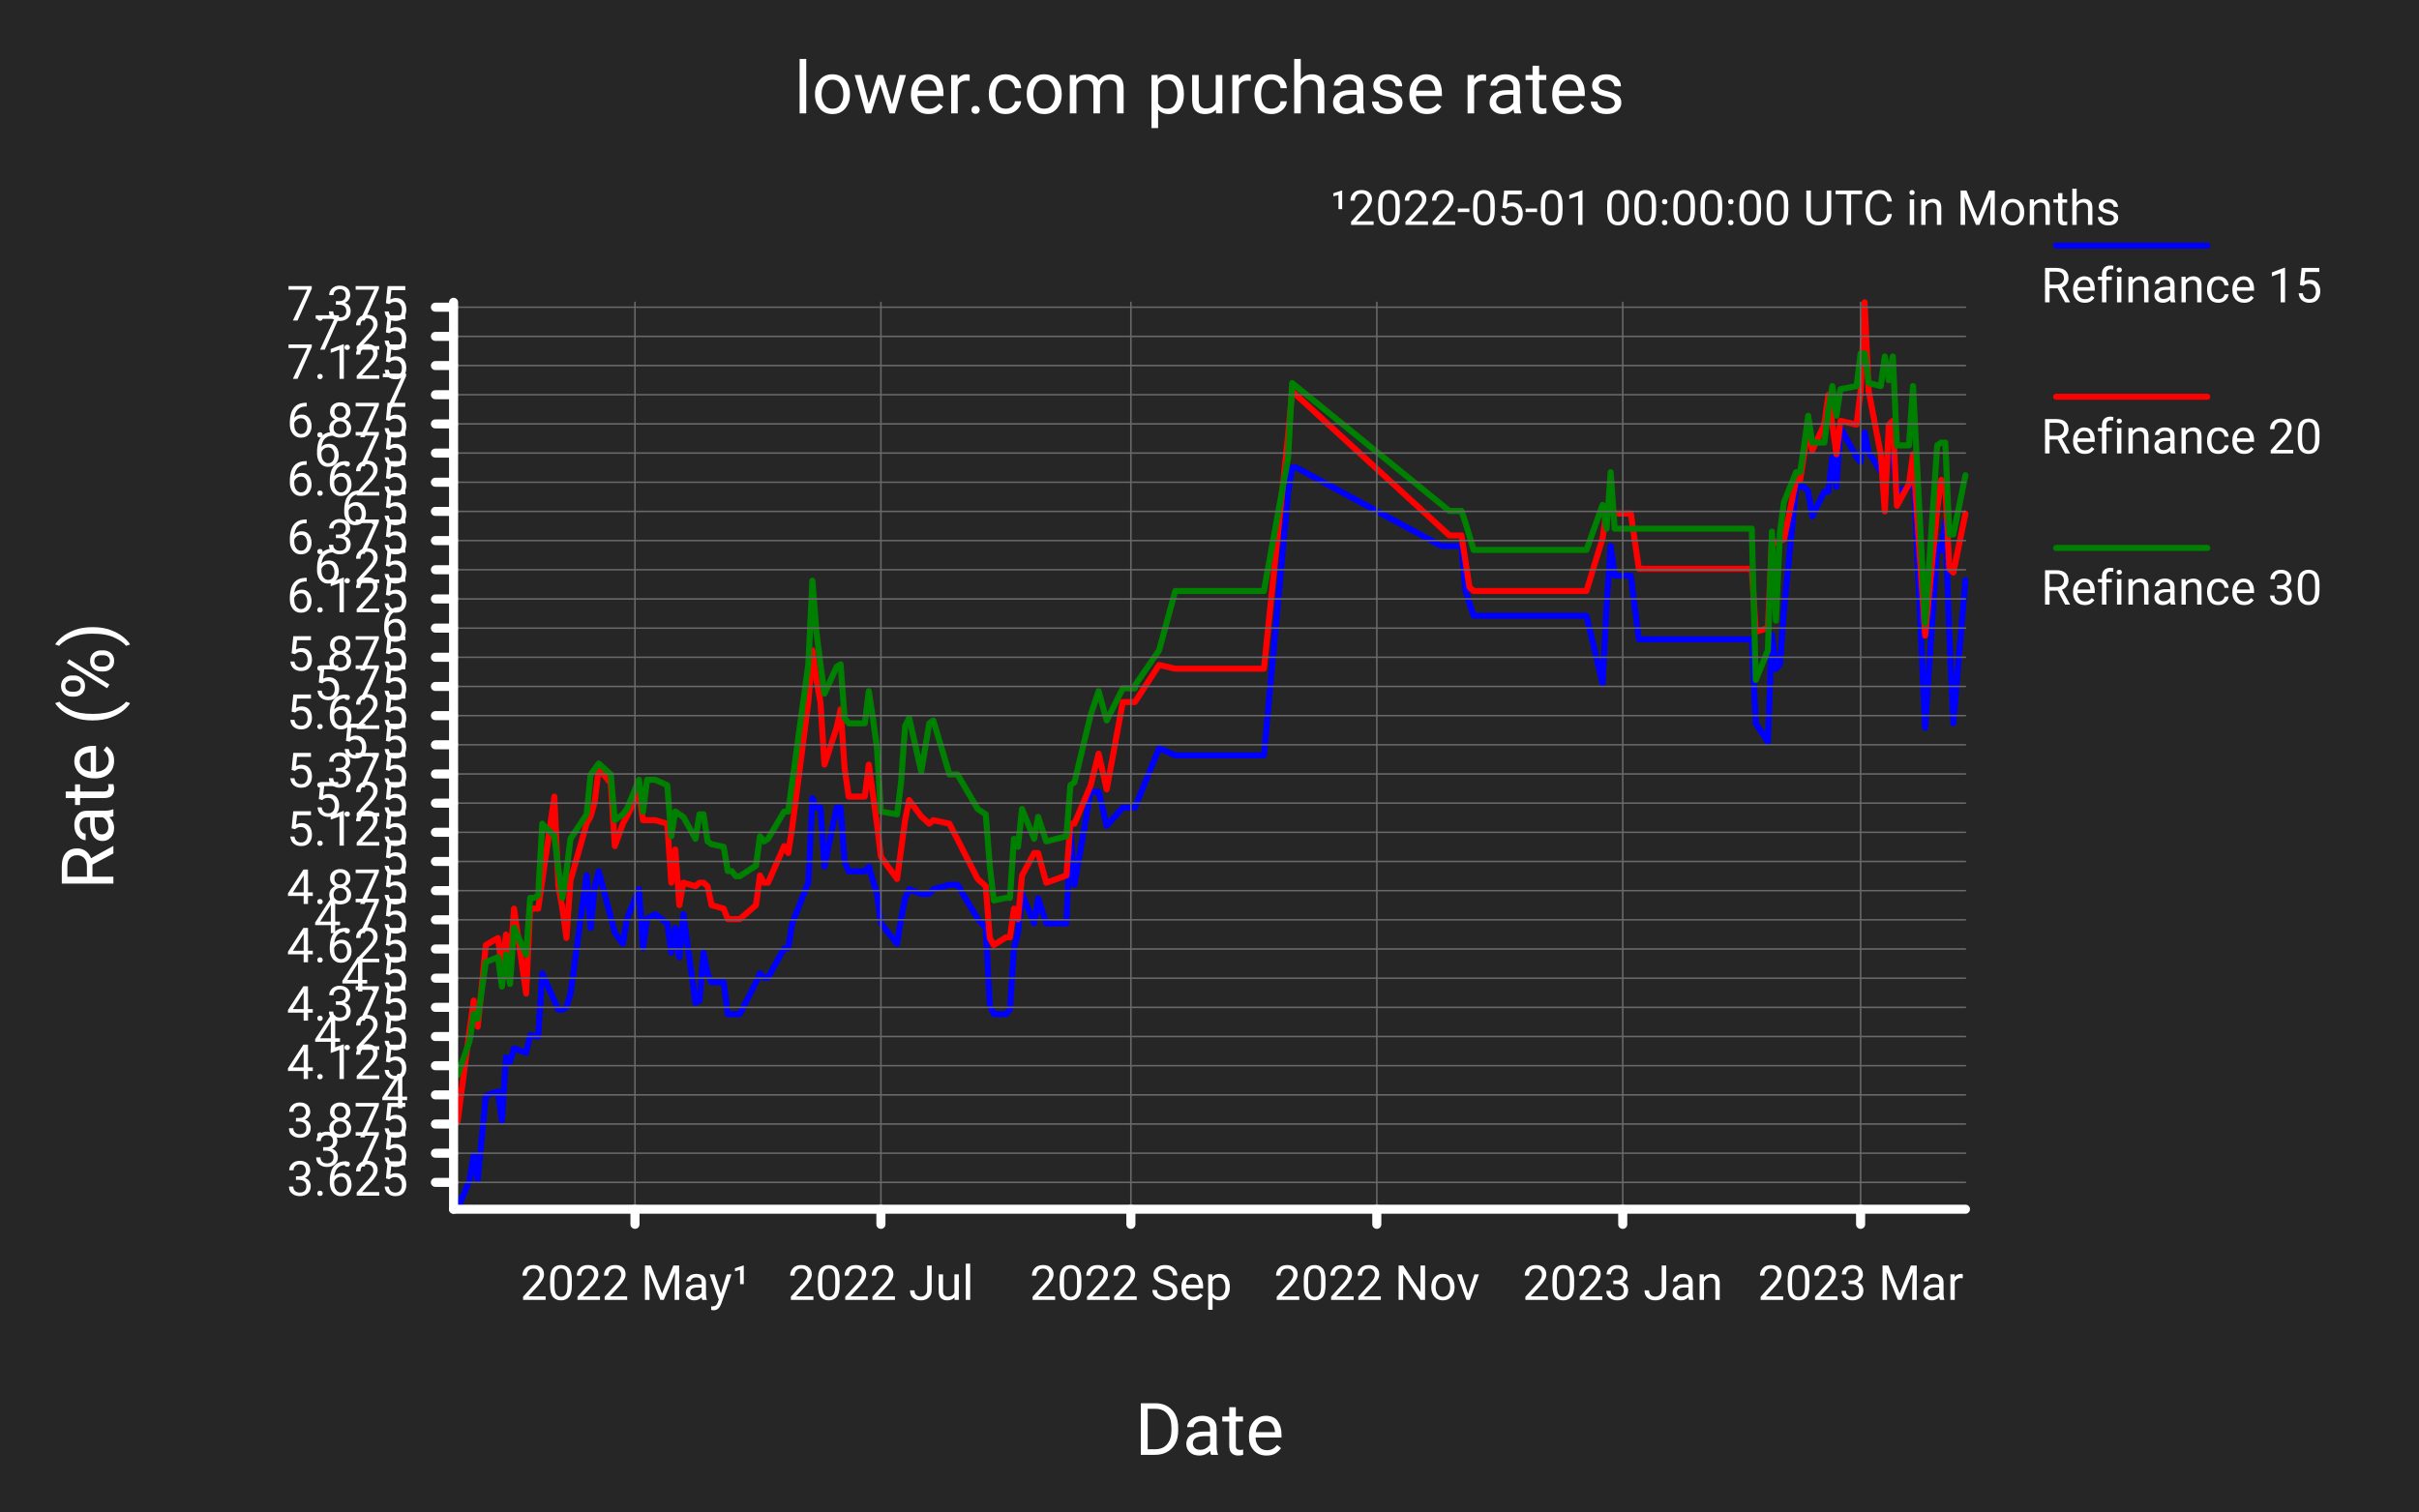
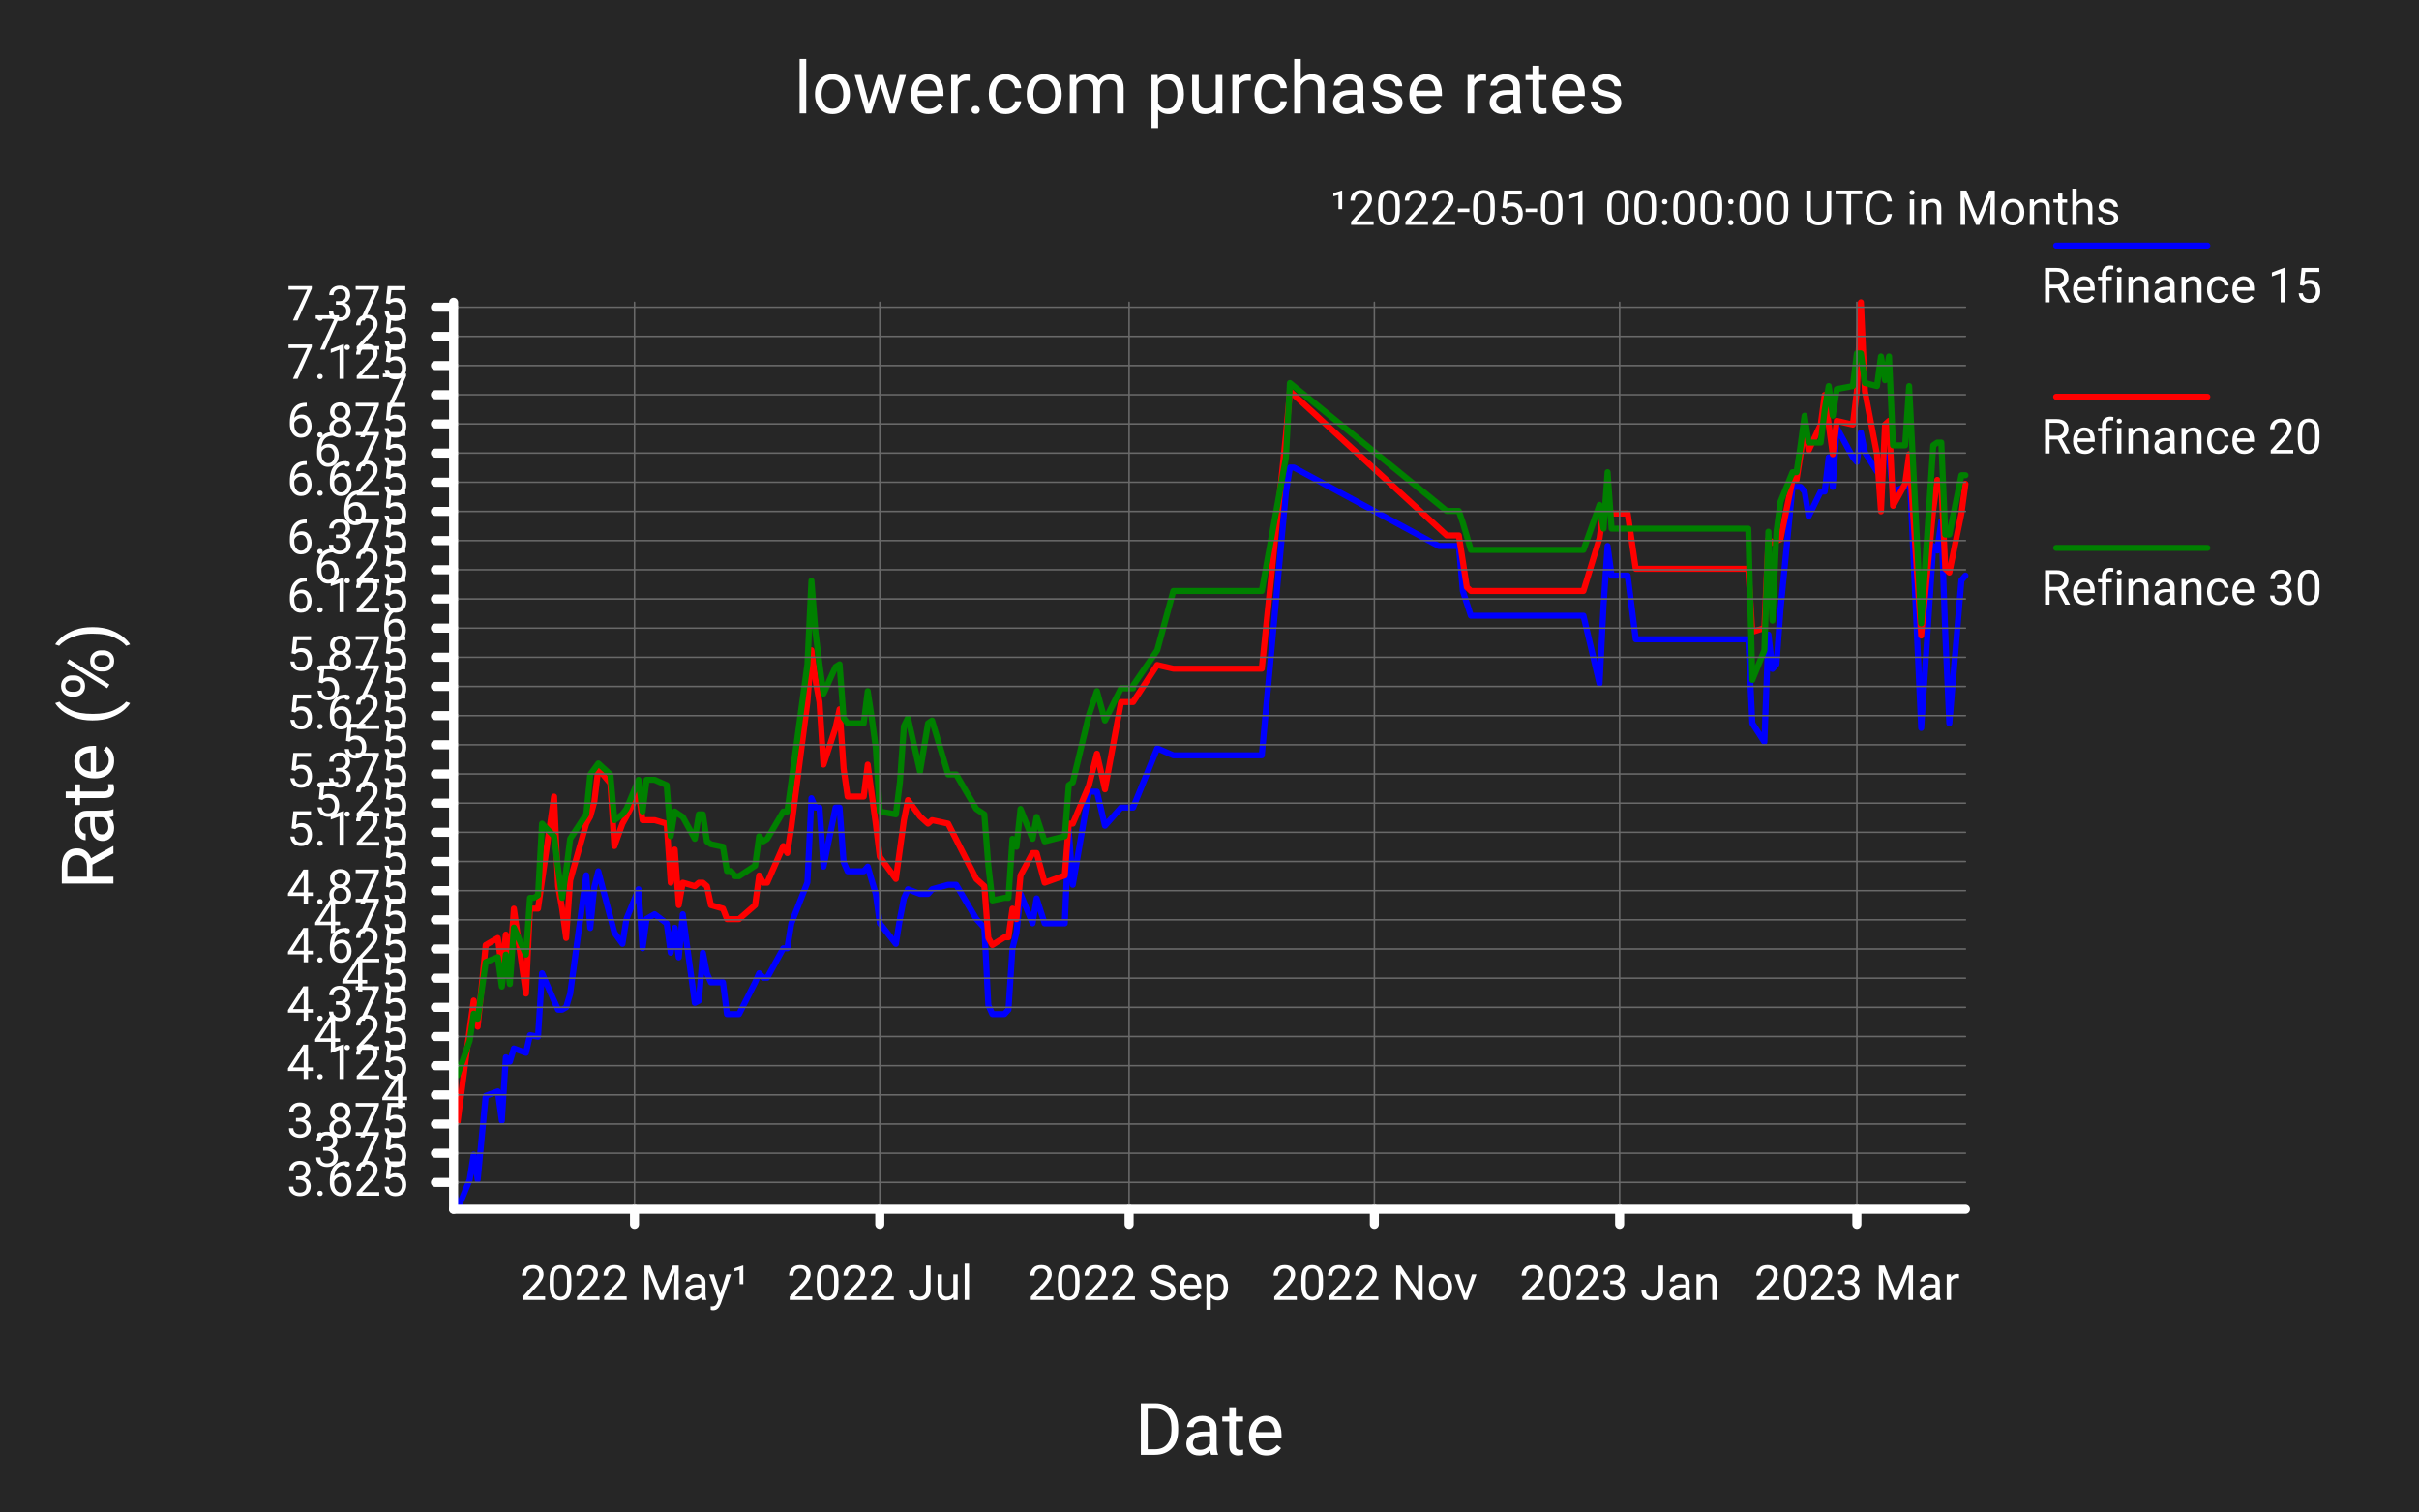
<svg xmlns="http://www.w3.org/2000/svg" class="poloto" width="800" height="500" viewBox="0 0 800 500">
  <style>.poloto{stroke-linecap:round;stroke-linejoin:round;font-family:Roboto,sans-serif;font-size:16px;}.poloto_background{fill:#262626;}.poloto_scatter{stroke-width:7}.poloto_tick_line{stroke:dimgray;stroke-width:0.5}.poloto_line{stroke-width:2}.poloto_text{fill: white;}.poloto_axis_lines{stroke: white;stroke-width:3;fill:none;stroke-dasharray:none}.poloto_title{font-size:24px;dominant-baseline:start;text-anchor:middle;}.poloto_xname{font-size:24px;dominant-baseline:start;text-anchor:middle;}.poloto_yname{font-size:24px;dominant-baseline:start;text-anchor:middle;}.poloto0stroke{stroke:blue;}.poloto1stroke{stroke:red;}.poloto2stroke{stroke:green;}.poloto3stroke{stroke:gold;}.poloto4stroke{stroke:aqua;}.poloto5stroke{stroke:lime;}.poloto6stroke{stroke:orange;}.poloto7stroke{stroke:chocolate;}.poloto0fill{fill:blue;}.poloto1fill{fill:red;}.poloto2fill{fill:green;}.poloto3fill{fill:gold;}.poloto4fill{fill:aqua;}.poloto5fill{fill:lime;}.poloto6fill{fill:orange;}.poloto7fill{fill:chocolate;}</style>
  <circle r="1e5" class="poloto_background" />
  <text class="poloto_text poloto_legend_text" x="675" y="100">Refinance 15</text>
  <line class="poloto_line poloto_legend_icon poloto0stroke poloto0legend" stroke="black" x1="680" x2="730" y1="81.25" y2="81.25" />
-   <path class="poloto_line poloto0stroke" fill="none" stroke="black" d=" M 150.00 393.13 L 151.33 400.00 L 155.33 390.27 L 156.67 381.94 L 158.00 390.27 L 158.00 390.27 L 160.67 362.48 L 164.67 361.01 L 166.00 370.74 L 167.33 349.74 L 168.67 351.21 L 170.00 346.81 L 174.00 348.28 L 175.33 342.41 L 175.33 342.41 L 178.00 342.95 L 179.33 321.95 L 183.33 331.06 L 184.67 333.99 L 186.00 333.99 L 187.33 333.22 L 188.67 328.74 L 194.00 289.53 L 195.33 306.97 L 196.67 293.46 L 198.00 288.21 L 198.00 288.21 L 203.33 308.52 L 206.00 312.22 L 207.33 303.96 L 211.33 294.16 L 212.67 313.69 L 214.00 303.96 L 214.00 303.96 L 216.67 302.42 L 220.67 305.43 L 222.00 315.16 L 222.00 315.16 L 223.33 306.90 L 224.67 316.70 L 226.00 302.42 L 230.00 331.76 L 231.33 331.06 L 232.67 315.16 L 232.67 315.16 L 234.00 321.95 L 235.33 324.96 L 239.33 324.96 L 240.67 335.46 L 242.00 335.46 L 243.33 335.46 L 244.67 335.46 L 250.00 324.96 L 251.33 321.95 L 252.67 323.42 L 254.00 323.42 L 254.00 323.42 L 259.33 313.69 L 260.67 313.69 L 262.00 305.43 L 267.33 291.92 L 268.67 264.05 L 270.00 267.14 L 271.33 267.14 L 272.67 286.67 L 276.67 267.14 L 278.00 267.14 L 279.33 285.13 L 280.67 288.21 L 286.00 288.21 L 287.33 286.67 L 288.67 291.22 L 290.00 295.70 L 291.33 305.43 L 296.67 312.22 L 298.00 303.96 L 299.33 297.17 L 300.67 294.16 L 304.67 295.70 L 307.33 295.70 L 308.67 294.16 L 314.00 292.69 L 314.00 292.69 L 314.00 292.69 L 314.00 292.69 L 314.00 292.69 L 314.00 292.69 L 316.67 292.69 L 316.67 292.69 L 316.67 292.69 L 316.67 292.69 L 316.67 292.69 L 316.67 292.69 L 323.33 303.96 L 326.00 306.90 L 327.33 332.53 L 328.67 335.46 L 332.67 335.46 L 334.00 333.99 L 335.33 313.69 L 336.67 308.44 L 338.00 295.70 L 342.00 305.43 L 342.00 305.43 L 343.33 297.17 L 346.00 305.43 L 346.00 305.43 L 352.67 305.43 L 354.00 274.70 L 355.33 292.69 L 360.67 261.89 L 363.33 261.89 L 363.33 261.89 L 366.00 273.16 L 371.33 267.14 L 371.33 267.14 L 371.33 267.14 L 371.33 267.14 L 371.33 267.14 L 371.33 267.14 L 371.33 267.14 L 371.33 267.14 L 371.33 267.14 L 375.33 267.14 L 383.33 247.53 L 388.67 249.85 L 388.67 249.85 L 392.67 249.85 L 398.00 249.85 L 399.33 249.85 L 399.33 249.85 L 399.33 249.85 L 399.33 249.85 L 399.33 249.85 L 416.67 249.85 L 418.00 249.85 L 426.00 162.92 L 427.33 154.66 L 428.67 154.66 L 476.67 180.60 L 482.00 180.60 L 483.33 180.60 L 484.67 195.50 L 487.33 203.68 L 487.33 203.68 L 492.67 203.68 L 494.00 203.68 L 495.33 203.68 L 496.67 203.68 L 500.67 203.68 L 502.00 203.68 L 504.67 203.68 L 506.00 203.68 L 510.00 203.68 L 511.33 203.68 L 511.33 203.68 L 515.33 203.68 L 519.33 203.68 L 520.67 203.68 L 522.00 203.68 L 523.33 203.68 L 524.67 203.68 L 530.00 226.15 L 531.33 200.21 L 532.67 180.60 L 534.00 190.40 L 538.00 190.40 L 539.33 190.40 L 539.33 190.40 L 542.00 211.48 L 543.33 211.48 L 547.33 211.48 L 548.67 211.48 L 550.00 211.48 L 551.33 211.48 L 552.67 211.48 L 552.67 211.48 L 552.67 211.48 L 552.67 211.48 L 559.33 211.48 L 562.00 211.48 L 566.00 211.48 L 567.33 211.48 L 570.00 211.48 L 571.33 211.48 L 576.67 211.48 L 578.00 211.48 L 579.33 211.48 L 580.67 239.27 L 584.67 245.45 L 586.00 209.93 L 587.33 221.28 L 588.67 219.74 L 590.00 201.75 L 594.00 161.07 L 595.33 161.07 L 596.67 161.07 L 598.00 162.61 L 599.33 170.79 L 603.33 162.61 L 604.67 162.61 L 606.00 151.26 L 607.33 161.07 L 608.67 141.46 L 614.00 151.26 L 615.33 152.80 L 616.67 143.08 L 618.00 149.64 L 622.00 155.97 L 623.33 152.80 L 624.67 151.26 L 626.00 151.26 L 627.33 162.61 L 631.33 161.07 L 632.67 152.80 L 636.67 240.81 L 640.67 180.60 L 642.00 182.14 L 643.33 172.41 L 644.67 209.93 L 646.00 239.27 L 650.00 191.95" />
+   <path class="poloto_line poloto0stroke" fill="none" stroke="black" d=" M 150.00 393.13 L 151.33 400.00 L 155.32 390.27 L 156.65 381.94 L 157.98 390.27 L 157.98 390.27 L 160.64 362.48 L 164.63 361.01 L 165.96 370.74 L 167.29 349.74 L 168.62 351.21 L 169.95 346.81 L 173.94 348.28 L 175.27 342.41 L 175.27 342.41 L 177.93 342.95 L 179.26 321.95 L 183.24 331.06 L 184.57 333.99 L 185.90 333.99 L 187.23 333.22 L 188.56 328.74 L 193.88 289.53 L 195.21 306.97 L 196.54 293.46 L 197.87 288.21 L 197.87 288.21 L 203.19 308.52 L 205.85 312.22 L 207.18 303.96 L 211.17 294.16 L 212.50 313.69 L 213.83 303.96 L 213.83 303.96 L 216.49 302.42 L 220.48 305.43 L 221.81 315.16 L 221.81 315.16 L 223.14 306.90 L 224.47 316.70 L 225.80 302.42 L 229.79 331.76 L 231.12 331.06 L 232.45 315.16 L 232.45 315.16 L 233.78 321.95 L 235.11 324.96 L 239.10 324.96 L 240.43 335.46 L 241.76 335.46 L 243.09 335.46 L 244.41 335.46 L 249.73 324.96 L 251.06 321.95 L 252.39 323.42 L 253.72 323.42 L 253.72 323.42 L 259.04 313.69 L 260.37 313.69 L 261.70 305.43 L 267.02 291.92 L 268.35 264.05 L 269.68 267.14 L 271.01 267.14 L 272.34 286.67 L 276.33 267.14 L 277.66 267.14 L 278.99 285.13 L 280.32 288.21 L 285.64 288.21 L 286.97 286.67 L 288.30 291.22 L 289.63 295.70 L 290.96 305.43 L 296.28 312.22 L 297.61 303.96 L 298.94 297.17 L 300.27 294.16 L 304.26 295.70 L 306.91 295.70 L 308.24 294.16 L 313.56 292.69 L 313.56 292.69 L 313.56 292.69 L 313.56 292.69 L 313.56 292.69 L 313.56 292.69 L 316.22 292.69 L 316.22 292.69 L 316.22 292.69 L 316.22 292.69 L 316.22 292.69 L 316.22 292.69 L 322.87 303.96 L 325.53 306.90 L 326.86 332.53 L 328.19 335.46 L 332.18 335.46 L 333.51 333.99 L 334.84 313.69 L 336.17 308.44 L 337.50 295.70 L 341.49 305.43 L 341.49 305.43 L 342.82 297.17 L 345.48 305.43 L 345.48 305.43 L 352.13 305.43 L 353.46 274.70 L 354.79 292.69 L 360.11 261.89 L 362.77 261.89 L 362.77 261.89 L 365.43 273.16 L 370.74 267.14 L 370.74 267.14 L 370.74 267.14 L 370.74 267.14 L 370.74 267.14 L 370.74 267.14 L 370.74 267.14 L 370.74 267.14 L 370.74 267.14 L 374.73 267.14 L 382.71 247.53 L 388.03 249.85 L 388.03 249.85 L 392.02 249.85 L 397.34 249.85 L 398.67 249.85 L 398.67 249.85 L 398.67 249.85 L 398.67 249.85 L 398.67 249.85 L 415.96 249.85 L 417.29 249.85 L 425.27 162.92 L 426.60 154.66 L 427.93 154.66 L 475.80 180.60 L 481.12 180.60 L 482.45 180.60 L 483.78 195.50 L 486.44 203.68 L 486.44 203.68 L 491.76 203.68 L 493.09 203.68 L 494.41 203.68 L 495.74 203.68 L 499.73 203.68 L 501.06 203.68 L 503.72 203.68 L 505.05 203.68 L 509.04 203.68 L 510.37 203.68 L 510.37 203.68 L 514.36 203.68 L 518.35 203.68 L 519.68 203.68 L 521.01 203.68 L 522.34 203.68 L 523.67 203.68 L 528.99 226.15 L 530.32 200.21 L 531.65 180.60 L 532.98 190.40 L 536.97 190.40 L 538.30 190.40 L 538.30 190.40 L 540.96 211.48 L 542.29 211.48 L 546.28 211.48 L 547.61 211.48 L 548.94 211.48 L 550.27 211.48 L 551.60 211.48 L 551.60 211.48 L 551.60 211.48 L 551.60 211.48 L 558.24 211.48 L 560.90 211.48 L 564.89 211.48 L 566.22 211.48 L 568.88 211.48 L 570.21 211.48 L 575.53 211.48 L 576.86 211.48 L 578.19 211.48 L 579.52 239.27 L 583.51 245.45 L 584.84 209.93 L 586.17 221.28 L 587.50 219.74 L 588.83 201.75 L 592.82 161.07 L 594.15 161.07 L 595.48 161.07 L 596.81 162.61 L 598.14 170.79 L 602.13 162.61 L 603.46 162.61 L 604.79 151.26 L 606.12 161.07 L 607.45 141.46 L 612.77 151.26 L 614.10 152.80 L 615.43 143.08 L 616.76 149.64 L 620.74 155.97 L 622.07 152.80 L 623.40 151.26 L 624.73 151.26 L 626.06 162.61 L 630.05 161.07 L 631.38 152.80 L 635.37 240.81 L 639.36 180.60 L 640.69 182.14 L 642.02 172.41 L 643.35 209.93 L 644.68 239.27 L 648.67 191.95 L 650.00 190.40" />
  <text class="poloto_text poloto_legend_text" x="675" y="150">Refinance 20</text>
  <line class="poloto_line poloto_legend_icon poloto1stroke poloto1legend" stroke="black" x1="680" x2="730" y1="131.25" y2="131.25" />
-   <path class="poloto_line poloto1stroke" fill="none" stroke="black" d=" M 150.00 350.51 L 151.33 371.13 L 155.33 340.40 L 156.67 330.98 L 158.00 339.63 L 158.00 339.63 L 160.67 312.61 L 164.67 310.29 L 166.00 320.10 L 167.33 309.14 L 168.67 318.94 L 170.00 300.57 L 174.00 328.67 L 175.33 300.57 L 175.33 300.57 L 178.00 300.57 L 178.00 300.57 L 183.33 263.51 L 184.67 293.15 L 186.00 300.57 L 187.33 310.29 L 188.67 291.22 L 194.00 272.47 L 195.33 270.07 L 196.67 265.29 L 198.00 254.32 L 202.00 259.11 L 203.33 279.88 L 206.00 272.47 L 207.33 270.07 L 211.33 262.27 L 212.67 271.31 L 214.00 271.31 L 214.00 271.31 L 216.67 271.31 L 220.67 272.47 L 222.00 292.00 L 222.00 292.00 L 223.33 281.03 L 224.67 299.41 L 226.00 292.00 L 230.00 293.15 L 231.33 292.00 L 232.67 292.00 L 232.67 292.00 L 234.00 293.15 L 235.33 299.41 L 239.33 300.57 L 240.67 304.04 L 242.00 304.04 L 243.33 304.04 L 244.67 304.04 L 250.00 299.41 L 251.33 289.60 L 252.67 292.00 L 254.00 292.00 L 254.00 292.00 L 259.33 279.88 L 260.67 282.19 L 262.00 273.62 L 267.33 232.24 L 268.67 215.11 L 270.00 224.91 L 271.33 232.24 L 272.67 252.93 L 276.67 240.74 L 278.00 234.64 L 279.33 254.17 L 280.67 263.51 L 286.00 263.51 L 287.33 252.93 L 288.67 262.74 L 290.00 272.47 L 291.33 283.43 L 296.67 290.76 L 298.00 281.03 L 299.33 271.31 L 300.67 264.67 L 304.67 270.07 L 307.33 272.47 L 308.67 271.31 L 314.00 272.47 L 314.00 272.47 L 314.00 272.47 L 314.00 272.47 L 314.00 272.47 L 314.00 272.47 L 314.00 272.47 L 314.00 272.47 L 314.00 272.47 L 314.00 272.47 L 314.00 272.47 L 314.00 272.47 L 323.33 290.76 L 326.00 293.15 L 327.33 310.29 L 328.67 312.61 L 332.67 310.06 L 334.00 310.06 L 335.33 300.57 L 336.67 304.04 L 338.00 289.60 L 342.00 282.19 L 342.00 282.19 L 343.33 282.19 L 346.00 292.00 L 346.00 292.00 L 352.67 289.60 L 354.00 272.47 L 355.33 272.47 L 360.67 259.88 L 363.33 249.31 L 363.33 249.31 L 366.00 261.12 L 371.33 232.24 L 371.33 232.24 L 371.33 232.24 L 371.33 232.24 L 371.33 232.24 L 371.33 232.24 L 371.33 232.24 L 371.33 232.24 L 371.33 232.24 L 375.33 232.24 L 383.33 219.97 L 388.67 221.20 L 391.33 221.20 L 392.67 221.20 L 392.67 221.20 L 399.33 221.20 L 400.67 221.20 L 400.67 221.20 L 400.67 221.20 L 400.67 221.20 L 416.67 221.20 L 418.00 221.20 L 426.00 143.85 L 427.33 129.41 L 427.33 129.41 L 479.33 177.12 L 482.00 177.12 L 483.33 177.12 L 486.00 194.26 L 487.33 195.50 L 487.33 195.50 L 492.67 195.50 L 494.00 195.50 L 495.33 195.50 L 496.67 195.50 L 500.67 195.50 L 502.00 195.50 L 504.67 195.50 L 506.00 195.50 L 510.00 195.50 L 511.33 195.50 L 511.33 195.50 L 515.33 195.50 L 519.33 195.50 L 520.67 195.50 L 522.00 195.50 L 523.33 195.50 L 524.67 195.50 L 530.00 178.05 L 531.33 168.55 L 532.67 167.32 L 534.00 169.87 L 538.00 169.87 L 539.33 169.87 L 539.33 169.87 L 542.00 188.16 L 543.33 188.16 L 547.33 188.16 L 548.67 188.16 L 550.00 188.16 L 551.33 188.16 L 552.67 188.16 L 552.67 188.16 L 558.00 188.16 L 558.00 188.16 L 559.33 188.16 L 562.00 188.16 L 566.00 188.16 L 567.33 188.16 L 570.00 188.16 L 571.33 188.16 L 576.67 188.16 L 578.00 188.16 L 579.33 188.16 L 580.67 209.01 L 584.67 207.77 L 586.00 178.36 L 587.33 179.59 L 587.33 179.59 L 590.00 178.36 L 594.00 158.75 L 595.33 158.75 L 596.67 150.26 L 598.00 140.45 L 599.33 149.02 L 603.33 140.45 L 604.67 130.65 L 606.00 140.45 L 607.33 150.26 L 608.67 139.22 L 614.00 140.45 L 615.33 129.41 L 616.67 100.00 L 618.00 129.41 L 622.00 150.26 L 623.33 169.17 L 624.67 140.45 L 626.00 139.22 L 627.33 167.32 L 631.33 160.06 L 632.67 150.26 L 636.67 210.24 L 640.67 168.55 L 642.00 158.75 L 643.33 160.06 L 644.67 188.16 L 646.00 189.40 L 650.00 169.87" />
+   <path class="poloto_line poloto1stroke" fill="none" stroke="black" d=" M 150.00 350.51 L 151.33 371.13 L 155.32 340.40 L 156.65 330.98 L 157.98 339.63 L 157.98 339.63 L 160.64 312.61 L 164.63 310.29 L 165.96 320.10 L 167.29 309.14 L 168.62 318.94 L 169.95 300.57 L 173.94 328.67 L 175.27 300.57 L 175.27 300.57 L 177.93 300.57 L 177.93 300.57 L 183.24 263.51 L 184.57 293.15 L 185.90 300.57 L 187.23 310.29 L 188.56 291.22 L 193.88 272.47 L 195.21 270.07 L 196.54 265.29 L 197.87 254.32 L 201.86 259.11 L 203.19 279.88 L 205.85 272.47 L 207.18 270.07 L 211.17 262.27 L 212.50 271.31 L 213.83 271.31 L 213.83 271.31 L 216.49 271.31 L 220.48 272.47 L 221.81 292.00 L 221.81 292.00 L 223.14 281.03 L 224.47 299.41 L 225.80 292.00 L 229.79 293.15 L 231.12 292.00 L 232.45 292.00 L 232.45 292.00 L 233.78 293.15 L 235.11 299.41 L 239.10 300.57 L 240.43 304.04 L 241.76 304.04 L 243.09 304.04 L 244.41 304.04 L 249.73 299.41 L 251.06 289.60 L 252.39 292.00 L 253.72 292.00 L 253.72 292.00 L 259.04 279.88 L 260.37 282.19 L 261.70 273.62 L 267.02 232.24 L 268.35 215.11 L 269.68 224.91 L 271.01 232.24 L 272.34 252.93 L 276.33 240.74 L 277.66 234.64 L 278.99 254.17 L 280.32 263.51 L 285.64 263.51 L 286.97 252.93 L 288.30 262.74 L 289.63 272.47 L 290.96 283.43 L 296.28 290.76 L 297.61 281.03 L 298.94 271.31 L 300.27 264.67 L 304.26 270.07 L 306.91 272.47 L 308.24 271.31 L 313.56 272.47 L 313.56 272.47 L 313.56 272.47 L 313.56 272.47 L 313.56 272.47 L 313.56 272.47 L 313.56 272.47 L 313.56 272.47 L 313.56 272.47 L 313.56 272.47 L 313.56 272.47 L 313.56 272.47 L 322.87 290.76 L 325.53 293.15 L 326.86 310.29 L 328.19 312.61 L 332.18 310.06 L 333.51 310.06 L 334.84 300.57 L 336.17 304.04 L 337.50 289.60 L 341.49 282.19 L 341.49 282.19 L 342.82 282.19 L 345.48 292.00 L 345.48 292.00 L 352.13 289.60 L 353.46 272.47 L 354.79 272.47 L 360.11 259.88 L 362.77 249.31 L 362.77 249.31 L 365.43 261.12 L 370.74 232.24 L 370.74 232.24 L 370.74 232.24 L 370.74 232.24 L 370.74 232.24 L 370.74 232.24 L 370.74 232.24 L 370.74 232.24 L 370.74 232.24 L 374.73 232.24 L 382.71 219.97 L 388.03 221.20 L 390.69 221.20 L 392.02 221.20 L 392.02 221.20 L 398.67 221.20 L 400.00 221.20 L 400.00 221.20 L 400.00 221.20 L 400.00 221.20 L 415.96 221.20 L 417.29 221.20 L 425.27 143.85 L 426.60 129.41 L 426.60 129.41 L 478.46 177.12 L 481.12 177.12 L 482.45 177.12 L 485.11 194.26 L 486.44 195.50 L 486.44 195.50 L 491.76 195.50 L 493.09 195.50 L 494.41 195.50 L 495.74 195.50 L 499.73 195.50 L 501.06 195.50 L 503.72 195.50 L 505.05 195.50 L 509.04 195.50 L 510.37 195.50 L 510.37 195.50 L 514.36 195.50 L 518.35 195.50 L 519.68 195.50 L 521.01 195.50 L 522.34 195.50 L 523.67 195.50 L 528.99 178.05 L 530.32 168.55 L 531.65 167.32 L 532.98 169.87 L 536.97 169.87 L 538.30 169.87 L 538.30 169.87 L 540.96 188.16 L 542.29 188.16 L 546.28 188.16 L 547.61 188.16 L 548.94 188.16 L 550.27 188.16 L 551.60 188.16 L 551.60 188.16 L 556.91 188.16 L 556.91 188.16 L 558.24 188.16 L 560.90 188.16 L 564.89 188.16 L 566.22 188.16 L 568.88 188.16 L 570.21 188.16 L 575.53 188.16 L 576.86 188.16 L 578.19 188.16 L 579.52 209.01 L 583.51 207.77 L 584.84 178.36 L 586.17 179.59 L 586.17 179.59 L 588.83 178.36 L 592.82 158.75 L 594.15 158.75 L 595.48 150.26 L 596.81 140.45 L 598.14 149.02 L 602.13 140.45 L 603.46 130.65 L 604.79 140.45 L 606.12 150.26 L 607.45 139.22 L 612.77 140.45 L 614.10 129.41 L 615.43 100.00 L 616.76 129.41 L 620.74 150.26 L 622.07 169.17 L 623.40 140.45 L 624.73 139.22 L 626.06 167.32 L 630.05 160.06 L 631.38 150.26 L 635.37 210.24 L 639.36 168.55 L 640.69 158.75 L 642.02 160.06 L 643.35 188.16 L 644.68 189.40 L 648.67 169.87 L 650.00 160.06" />
  <text class="poloto_text poloto_legend_text" x="675" y="200">Refinance 30</text>
  <line class="poloto_line poloto_legend_icon poloto2stroke poloto2legend" stroke="black" x1="680" x2="730" y1="181.25" y2="181.25" />
-   <path class="poloto_line poloto2stroke" fill="none" stroke="black" d=" M 150.00 348.35 L 151.33 355.69 L 155.33 344.26 L 156.67 335.31 L 158.00 337.00 L 158.00 337.00 L 160.67 318.24 L 164.67 316.62 L 166.00 326.35 L 167.33 315.77 L 168.67 325.50 L 170.00 306.82 L 174.00 315.77 L 175.33 297.01 L 176.67 297.01 L 178.00 296.17 L 179.33 272.47 L 183.33 276.63 L 184.67 287.29 L 186.00 297.01 L 187.33 288.14 L 188.67 277.48 L 194.00 269.38 L 195.33 256.18 L 196.67 254.40 L 198.00 252.55 L 202.00 256.18 L 203.33 271.31 L 206.00 269.38 L 207.33 267.60 L 211.33 257.95 L 212.67 268.45 L 214.00 257.95 L 214.00 257.95 L 216.67 257.95 L 220.67 259.73 L 222.00 276.63 L 222.00 276.63 L 223.33 268.45 L 224.67 269.38 L 226.00 270.23 L 230.00 277.48 L 231.33 269.38 L 232.67 269.38 L 232.67 269.38 L 234.00 278.33 L 235.33 279.26 L 239.33 280.11 L 240.67 288.14 L 242.00 288.14 L 243.33 289.84 L 244.67 289.84 L 250.00 286.36 L 251.33 276.63 L 252.67 278.33 L 254.00 277.48 L 254.00 277.48 L 259.33 268.45 L 260.67 268.45 L 262.00 258.80 L 267.33 219.74 L 268.67 192.10 L 270.00 209.01 L 271.33 219.74 L 272.67 229.46 L 276.67 220.59 L 278.00 219.74 L 279.33 237.49 L 280.67 239.27 L 286.00 239.27 L 287.33 228.62 L 288.67 237.49 L 290.00 247.22 L 291.33 268.45 L 296.67 269.38 L 298.00 258.80 L 299.33 240.20 L 300.67 237.49 L 304.67 255.25 L 307.33 239.27 L 308.67 238.34 L 314.00 256.18 L 314.00 256.18 L 314.00 256.18 L 314.00 256.18 L 314.00 256.18 L 314.00 256.18 L 316.67 256.18 L 316.67 256.18 L 316.67 256.18 L 316.67 256.18 L 316.67 256.18 L 316.67 256.18 L 323.33 267.60 L 326.00 269.38 L 327.33 286.36 L 328.67 297.86 L 332.67 297.01 L 334.00 297.01 L 335.33 277.48 L 336.67 280.11 L 338.00 267.60 L 342.00 277.48 L 342.00 277.48 L 343.33 270.23 L 346.00 278.33 L 346.00 278.33 L 352.67 276.63 L 354.00 259.73 L 355.33 258.80 L 360.67 236.57 L 363.33 228.62 L 363.33 228.62 L 366.00 238.34 L 371.33 227.69 L 371.33 227.69 L 371.33 227.69 L 371.33 227.69 L 371.33 227.69 L 371.33 227.69 L 371.33 227.69 L 371.33 227.69 L 375.33 227.69 L 375.33 226.76 L 383.33 215.11 L 388.67 195.50 L 388.67 195.50 L 392.67 195.50 L 392.67 195.50 L 399.33 195.50 L 400.67 195.50 L 400.67 195.50 L 400.67 195.50 L 400.67 195.50 L 416.67 195.50 L 418.00 195.50 L 426.00 151.34 L 427.33 126.71 L 427.33 126.71 L 479.33 169.02 L 482.00 169.02 L 483.33 169.02 L 484.67 172.95 L 487.33 181.91 L 487.33 181.91 L 492.67 181.91 L 494.00 181.91 L 495.33 181.91 L 496.67 181.91 L 500.67 181.91 L 502.00 181.91 L 504.67 181.91 L 506.00 181.91 L 510.00 181.91 L 511.33 181.91 L 511.33 181.91 L 515.33 181.91 L 519.33 181.91 L 520.67 181.91 L 522.00 181.91 L 523.33 181.91 L 524.67 181.91 L 530.00 167.01 L 531.33 174.88 L 532.67 156.20 L 534.00 174.88 L 538.00 174.88 L 539.33 174.88 L 539.33 174.88 L 542.00 174.88 L 543.33 174.88 L 547.33 174.88 L 548.67 174.88 L 550.00 174.88 L 551.33 174.88 L 552.67 174.88 L 552.67 174.88 L 558.00 174.88 L 558.00 174.88 L 559.33 174.88 L 562.00 174.88 L 566.00 174.88 L 567.33 174.88 L 570.00 174.88 L 571.33 174.88 L 576.67 174.88 L 578.00 174.88 L 579.33 174.88 L 580.67 224.91 L 584.67 215.11 L 586.00 175.89 L 587.33 205.30 L 588.67 175.89 L 590.00 166.01 L 594.00 156.20 L 595.33 156.20 L 596.67 147.32 L 598.00 137.52 L 599.33 146.40 L 603.33 146.40 L 604.67 135.59 L 606.00 127.71 L 607.33 137.52 L 608.67 128.72 L 614.00 127.71 L 615.33 116.91 L 616.67 116.91 L 618.00 126.71 L 622.00 127.71 L 623.33 117.91 L 624.67 125.78 L 626.00 117.91 L 627.33 147.32 L 631.33 147.32 L 632.67 127.71 L 636.67 206.23 L 640.67 147.32 L 642.00 146.40 L 643.33 146.40 L 644.67 176.81 L 646.00 176.81 L 650.00 157.21" />
+   <path class="poloto_line poloto2stroke" fill="none" stroke="black" d=" M 150.00 348.35 L 151.33 355.69 L 155.32 344.26 L 156.65 335.31 L 157.98 337.00 L 157.98 337.00 L 160.64 318.24 L 164.63 316.62 L 165.96 326.35 L 167.29 315.77 L 168.62 325.50 L 169.95 306.82 L 173.94 315.77 L 175.27 297.01 L 176.60 297.01 L 177.93 296.17 L 179.26 272.47 L 183.24 276.63 L 184.57 287.29 L 185.90 297.01 L 187.23 288.14 L 188.56 277.48 L 193.88 269.38 L 195.21 256.18 L 196.54 254.40 L 197.87 252.55 L 201.86 256.18 L 203.19 271.31 L 205.85 269.38 L 207.18 267.60 L 211.17 257.95 L 212.50 268.45 L 213.83 257.95 L 213.83 257.95 L 216.49 257.95 L 220.48 259.73 L 221.81 276.63 L 221.81 276.63 L 223.14 268.45 L 224.47 269.38 L 225.80 270.23 L 229.79 277.48 L 231.12 269.38 L 232.45 269.38 L 232.45 269.38 L 233.78 278.33 L 235.11 279.26 L 239.10 280.11 L 240.43 288.14 L 241.76 288.14 L 243.09 289.84 L 244.41 289.84 L 249.73 286.36 L 251.06 276.63 L 252.39 278.33 L 253.72 277.48 L 253.72 277.48 L 259.04 268.45 L 260.37 268.45 L 261.70 258.80 L 267.02 219.74 L 268.35 192.10 L 269.68 209.01 L 271.01 219.74 L 272.34 229.46 L 276.33 220.59 L 277.66 219.74 L 278.99 237.49 L 280.32 239.27 L 285.64 239.27 L 286.97 228.62 L 288.30 237.49 L 289.63 247.22 L 290.96 268.45 L 296.28 269.38 L 297.61 258.80 L 298.94 240.20 L 300.27 237.49 L 304.26 255.25 L 306.91 239.27 L 308.24 238.34 L 313.56 256.18 L 313.56 256.18 L 313.56 256.18 L 313.56 256.18 L 313.56 256.18 L 313.56 256.18 L 316.22 256.18 L 316.22 256.18 L 316.22 256.18 L 316.22 256.18 L 316.22 256.18 L 316.22 256.18 L 322.87 267.60 L 325.53 269.38 L 326.86 286.36 L 328.19 297.86 L 332.18 297.01 L 333.51 297.01 L 334.84 277.48 L 336.17 280.11 L 337.50 267.60 L 341.49 277.48 L 341.49 277.48 L 342.82 270.23 L 345.48 278.33 L 345.48 278.33 L 352.13 276.63 L 353.46 259.73 L 354.79 258.80 L 360.11 236.57 L 362.77 228.62 L 362.77 228.62 L 365.43 238.34 L 370.74 227.69 L 370.74 227.69 L 370.74 227.69 L 370.74 227.69 L 370.74 227.69 L 370.74 227.69 L 370.74 227.69 L 370.74 227.69 L 374.73 227.69 L 374.73 226.76 L 382.71 215.11 L 388.03 195.50 L 388.03 195.50 L 392.02 195.50 L 392.02 195.50 L 398.67 195.50 L 400.00 195.50 L 400.00 195.50 L 400.00 195.50 L 400.00 195.50 L 415.96 195.50 L 417.29 195.50 L 425.27 151.34 L 426.60 126.71 L 426.60 126.71 L 478.46 169.02 L 481.12 169.02 L 482.45 169.02 L 483.78 172.95 L 486.44 181.91 L 486.44 181.91 L 491.76 181.91 L 493.09 181.91 L 494.41 181.91 L 495.74 181.91 L 499.73 181.91 L 501.06 181.91 L 503.72 181.91 L 505.05 181.91 L 509.04 181.91 L 510.37 181.91 L 510.37 181.91 L 514.36 181.91 L 518.35 181.91 L 519.68 181.91 L 521.01 181.91 L 522.34 181.91 L 523.67 181.91 L 528.99 167.01 L 530.32 174.88 L 531.65 156.20 L 532.98 174.88 L 536.97 174.88 L 538.30 174.88 L 538.30 174.88 L 540.96 174.88 L 542.29 174.88 L 546.28 174.88 L 547.61 174.88 L 548.94 174.88 L 550.27 174.88 L 551.60 174.88 L 551.60 174.88 L 556.91 174.88 L 556.91 174.88 L 558.24 174.88 L 560.90 174.88 L 564.89 174.88 L 566.22 174.88 L 568.88 174.88 L 570.21 174.88 L 575.53 174.88 L 576.86 174.88 L 578.19 174.88 L 579.52 224.91 L 583.51 215.11 L 584.84 175.89 L 586.17 205.30 L 587.50 175.89 L 588.83 166.01 L 592.82 156.20 L 594.15 156.20 L 595.48 147.32 L 596.81 137.52 L 598.14 146.40 L 602.13 146.40 L 603.46 135.59 L 604.79 127.71 L 606.12 137.52 L 607.45 128.72 L 612.77 127.71 L 614.10 116.91 L 615.43 116.91 L 616.76 126.71 L 620.74 127.71 L 622.07 117.91 L 623.40 125.78 L 624.73 117.91 L 626.06 147.32 L 630.05 147.32 L 631.38 127.71 L 635.37 206.23 L 639.36 147.32 L 640.69 146.40 L 642.02 146.40 L 643.35 176.81 L 644.68 176.81 L 648.67 157.21 L 650.00 157.21" />
  <text class="poloto_labels poloto_text poloto_title" x="400" y="37.5">lower.com purchase rates</text>
  <text class="poloto_labels poloto_text poloto_xname" x="400" y="481.25">Date</text>
  <text class="poloto_labels poloto_text poloto_yname" transform="rotate(-90,37.5,250)" x="37.5" y="250">Rate (%)</text>
  <text class="poloto_tick_labels poloto_text" dominant-baseline="middle" text-anchor="start" x="150" y="70" />
  <line class="poloto_axis_lines" stroke="black" x1="150" x2="144" y1="391.122" y2="391.122" />
  <line class="poloto_tick_line" stroke="black" x1="150" x2="650" y1="391.122" y2="391.122" />
  <text class="poloto_tick_labels poloto_text" dominant-baseline="middle" text-anchor="end" x="135" y="391.122">3.625</text>
  <line class="poloto_axis_lines" stroke="black" x1="150" x2="144" y1="381.472" y2="381.472" />
  <line class="poloto_tick_line" stroke="black" x1="150" x2="650" y1="381.472" y2="381.472" />
  <text class="poloto_tick_labels poloto_text" dominant-baseline="middle" text-anchor="end" x="135" y="381.472">3.75</text>
  <line class="poloto_axis_lines" stroke="black" x1="150" x2="144" y1="371.822" y2="371.822" />
  <line class="poloto_tick_line" stroke="black" x1="150" x2="650" y1="371.822" y2="371.822" />
  <text class="poloto_tick_labels poloto_text" dominant-baseline="middle" text-anchor="end" x="135" y="371.822">3.875</text>
  <line class="poloto_axis_lines" stroke="black" x1="150" x2="144" y1="362.172" y2="362.172" />
  <line class="poloto_tick_line" stroke="black" x1="150" x2="650" y1="362.172" y2="362.172" />
  <text class="poloto_tick_labels poloto_text" dominant-baseline="middle" text-anchor="end" x="135" y="362.172">4</text>
  <line class="poloto_axis_lines" stroke="black" x1="150" x2="144" y1="352.522" y2="352.522" />
  <line class="poloto_tick_line" stroke="black" x1="150" x2="650" y1="352.522" y2="352.522" />
  <text class="poloto_tick_labels poloto_text" dominant-baseline="middle" text-anchor="end" x="135" y="352.522">4.125</text>
  <line class="poloto_axis_lines" stroke="black" x1="150" x2="144" y1="342.872" y2="342.872" />
  <line class="poloto_tick_line" stroke="black" x1="150" x2="650" y1="342.872" y2="342.872" />
  <text class="poloto_tick_labels poloto_text" dominant-baseline="middle" text-anchor="end" x="135" y="342.872">4.25</text>
  <line class="poloto_axis_lines" stroke="black" x1="150" x2="144" y1="333.222" y2="333.222" />
  <line class="poloto_tick_line" stroke="black" x1="150" x2="650" y1="333.222" y2="333.222" />
  <text class="poloto_tick_labels poloto_text" dominant-baseline="middle" text-anchor="end" x="135" y="333.222">4.375</text>
  <line class="poloto_axis_lines" stroke="black" x1="150" x2="144" y1="323.572" y2="323.572" />
  <line class="poloto_tick_line" stroke="black" x1="150" x2="650" y1="323.572" y2="323.572" />
  <text class="poloto_tick_labels poloto_text" dominant-baseline="middle" text-anchor="end" x="135" y="323.572">4.5</text>
  <line class="poloto_axis_lines" stroke="black" x1="150" x2="144" y1="313.922" y2="313.922" />
  <line class="poloto_tick_line" stroke="black" x1="150" x2="650" y1="313.922" y2="313.922" />
  <text class="poloto_tick_labels poloto_text" dominant-baseline="middle" text-anchor="end" x="135" y="313.922">4.625</text>
  <line class="poloto_axis_lines" stroke="black" x1="150" x2="144" y1="304.272" y2="304.272" />
  <line class="poloto_tick_line" stroke="black" x1="150" x2="650" y1="304.272" y2="304.272" />
  <text class="poloto_tick_labels poloto_text" dominant-baseline="middle" text-anchor="end" x="135" y="304.272">4.75</text>
  <line class="poloto_axis_lines" stroke="black" x1="150" x2="144" y1="294.622" y2="294.622" />
  <line class="poloto_tick_line" stroke="black" x1="150" x2="650" y1="294.622" y2="294.622" />
  <text class="poloto_tick_labels poloto_text" dominant-baseline="middle" text-anchor="end" x="135" y="294.622">4.875</text>
  <line class="poloto_axis_lines" stroke="black" x1="150" x2="144" y1="284.972" y2="284.972" />
  <line class="poloto_tick_line" stroke="black" x1="150" x2="650" y1="284.972" y2="284.972" />
  <text class="poloto_tick_labels poloto_text" dominant-baseline="middle" text-anchor="end" x="135" y="284.972">5</text>
  <line class="poloto_axis_lines" stroke="black" x1="150" x2="144" y1="275.322" y2="275.322" />
  <line class="poloto_tick_line" stroke="black" x1="150" x2="650" y1="275.322" y2="275.322" />
  <text class="poloto_tick_labels poloto_text" dominant-baseline="middle" text-anchor="end" x="135" y="275.322">5.125</text>
  <line class="poloto_axis_lines" stroke="black" x1="150" x2="144" y1="265.672" y2="265.672" />
  <line class="poloto_tick_line" stroke="black" x1="150" x2="650" y1="265.672" y2="265.672" />
  <text class="poloto_tick_labels poloto_text" dominant-baseline="middle" text-anchor="end" x="135" y="265.672">5.25</text>
  <line class="poloto_axis_lines" stroke="black" x1="150" x2="144" y1="256.022" y2="256.022" />
  <line class="poloto_tick_line" stroke="black" x1="150" x2="650" y1="256.022" y2="256.022" />
  <text class="poloto_tick_labels poloto_text" dominant-baseline="middle" text-anchor="end" x="135" y="256.022">5.375</text>
  <line class="poloto_axis_lines" stroke="black" x1="150" x2="144" y1="246.372" y2="246.372" />
  <line class="poloto_tick_line" stroke="black" x1="150" x2="650" y1="246.372" y2="246.372" />
  <text class="poloto_tick_labels poloto_text" dominant-baseline="middle" text-anchor="end" x="135" y="246.372">5.5</text>
  <line class="poloto_axis_lines" stroke="black" x1="150" x2="144" y1="236.722" y2="236.722" />
  <line class="poloto_tick_line" stroke="black" x1="150" x2="650" y1="236.722" y2="236.722" />
  <text class="poloto_tick_labels poloto_text" dominant-baseline="middle" text-anchor="end" x="135" y="236.722">5.625</text>
  <line class="poloto_axis_lines" stroke="black" x1="150" x2="144" y1="227.072" y2="227.072" />
  <line class="poloto_tick_line" stroke="black" x1="150" x2="650" y1="227.072" y2="227.072" />
  <text class="poloto_tick_labels poloto_text" dominant-baseline="middle" text-anchor="end" x="135" y="227.072">5.75</text>
  <line class="poloto_axis_lines" stroke="black" x1="150" x2="144" y1="217.422" y2="217.422" />
  <line class="poloto_tick_line" stroke="black" x1="150" x2="650" y1="217.422" y2="217.422" />
  <text class="poloto_tick_labels poloto_text" dominant-baseline="middle" text-anchor="end" x="135" y="217.422">5.875</text>
  <line class="poloto_axis_lines" stroke="black" x1="150" x2="144" y1="207.771" y2="207.771" />
  <line class="poloto_tick_line" stroke="black" x1="150" x2="650" y1="207.771" y2="207.771" />
  <text class="poloto_tick_labels poloto_text" dominant-baseline="middle" text-anchor="end" x="135" y="207.771">6</text>
  <line class="poloto_axis_lines" stroke="black" x1="150" x2="144" y1="198.121" y2="198.121" />
  <line class="poloto_tick_line" stroke="black" x1="150" x2="650" y1="198.121" y2="198.121" />
  <text class="poloto_tick_labels poloto_text" dominant-baseline="middle" text-anchor="end" x="135" y="198.121">6.125</text>
  <line class="poloto_axis_lines" stroke="black" x1="150" x2="144" y1="188.471" y2="188.471" />
  <line class="poloto_tick_line" stroke="black" x1="150" x2="650" y1="188.471" y2="188.471" />
  <text class="poloto_tick_labels poloto_text" dominant-baseline="middle" text-anchor="end" x="135" y="188.471">6.25</text>
  <line class="poloto_axis_lines" stroke="black" x1="150" x2="144" y1="178.821" y2="178.821" />
  <line class="poloto_tick_line" stroke="black" x1="150" x2="650" y1="178.821" y2="178.821" />
  <text class="poloto_tick_labels poloto_text" dominant-baseline="middle" text-anchor="end" x="135" y="178.821">6.375</text>
  <line class="poloto_axis_lines" stroke="black" x1="150" x2="144" y1="169.171" y2="169.171" />
  <line class="poloto_tick_line" stroke="black" x1="150" x2="650" y1="169.171" y2="169.171" />
  <text class="poloto_tick_labels poloto_text" dominant-baseline="middle" text-anchor="end" x="135" y="169.171">6.5</text>
  <line class="poloto_axis_lines" stroke="black" x1="150" x2="144" y1="159.521" y2="159.521" />
  <line class="poloto_tick_line" stroke="black" x1="150" x2="650" y1="159.521" y2="159.521" />
  <text class="poloto_tick_labels poloto_text" dominant-baseline="middle" text-anchor="end" x="135" y="159.521">6.625</text>
  <line class="poloto_axis_lines" stroke="black" x1="150" x2="144" y1="149.871" y2="149.871" />
  <line class="poloto_tick_line" stroke="black" x1="150" x2="650" y1="149.871" y2="149.871" />
  <text class="poloto_tick_labels poloto_text" dominant-baseline="middle" text-anchor="end" x="135" y="149.871">6.75</text>
  <line class="poloto_axis_lines" stroke="black" x1="150" x2="144" y1="140.221" y2="140.221" />
  <line class="poloto_tick_line" stroke="black" x1="150" x2="650" y1="140.221" y2="140.221" />
  <text class="poloto_tick_labels poloto_text" dominant-baseline="middle" text-anchor="end" x="135" y="140.221">6.875</text>
  <line class="poloto_axis_lines" stroke="black" x1="150" x2="144" y1="130.571" y2="130.571" />
  <line class="poloto_tick_line" stroke="black" x1="150" x2="650" y1="130.571" y2="130.571" />
  <text class="poloto_tick_labels poloto_text" dominant-baseline="middle" text-anchor="end" x="135" y="130.571">7</text>
  <line class="poloto_axis_lines" stroke="black" x1="150" x2="144" y1="120.921" y2="120.921" />
  <line class="poloto_tick_line" stroke="black" x1="150" x2="650" y1="120.921" y2="120.921" />
  <text class="poloto_tick_labels poloto_text" dominant-baseline="middle" text-anchor="end" x="135" y="120.921">7.125</text>
  <line class="poloto_axis_lines" stroke="black" x1="150" x2="144" y1="111.271" y2="111.271" />
  <line class="poloto_tick_line" stroke="black" x1="150" x2="650" y1="111.271" y2="111.271" />
  <text class="poloto_tick_labels poloto_text" dominant-baseline="middle" text-anchor="end" x="135" y="111.271">7.25</text>
  <line class="poloto_axis_lines" stroke="black" x1="150" x2="144" y1="101.621" y2="101.621" />
  <line class="poloto_tick_line" stroke="black" x1="150" x2="650" y1="101.621" y2="101.621" />
  <text class="poloto_tick_labels poloto_text" dominant-baseline="middle" text-anchor="end" x="135" y="101.621">7.375</text>
  <text class="poloto_tick_labels poloto_text" dominant-baseline="middle" text-anchor="start" x="440" y="70">¹2022-05-01 00:00:00 UTC in Months</text>
-   <line class="poloto_axis_lines" stroke="black" x1="210" x2="210" y1="400" y2="405" />
-   <line class="poloto_tick_line" stroke="black" x1="210" x2="210" y1="400" y2="100" />
-   <text class="poloto_tick_labels poloto_text" dominant-baseline="start" text-anchor="middle" x="210" y="430">2022 May¹</text>
-   <line class="poloto_axis_lines" stroke="black" x1="291.333" x2="291.333" y1="400" y2="405" />
-   <line class="poloto_tick_line" stroke="black" x1="291.333" x2="291.333" y1="400" y2="100" />
-   <text class="poloto_tick_labels poloto_text" dominant-baseline="start" text-anchor="middle" x="291.333" y="430">2022 Jul</text>
-   <line class="poloto_axis_lines" stroke="black" x1="374" x2="374" y1="400" y2="405" />
-   <line class="poloto_tick_line" stroke="black" x1="374" x2="374" y1="400" y2="100" />
-   <text class="poloto_tick_labels poloto_text" dominant-baseline="start" text-anchor="middle" x="374" y="430">2022 Sep</text>
-   <line class="poloto_axis_lines" stroke="black" x1="455.333" x2="455.333" y1="400" y2="405" />
-   <line class="poloto_tick_line" stroke="black" x1="455.333" x2="455.333" y1="400" y2="100" />
-   <text class="poloto_tick_labels poloto_text" dominant-baseline="start" text-anchor="middle" x="455.333" y="430">2022 Nov</text>
-   <line class="poloto_axis_lines" stroke="black" x1="536.667" x2="536.667" y1="400" y2="405" />
-   <line class="poloto_tick_line" stroke="black" x1="536.667" x2="536.667" y1="400" y2="100" />
-   <text class="poloto_tick_labels poloto_text" dominant-baseline="start" text-anchor="middle" x="536.667" y="430">2023 Jan</text>
-   <line class="poloto_axis_lines" stroke="black" x1="615.333" x2="615.333" y1="400" y2="405" />
-   <line class="poloto_tick_line" stroke="black" x1="615.333" x2="615.333" y1="400" y2="100" />
-   <text class="poloto_tick_labels poloto_text" dominant-baseline="start" text-anchor="middle" x="615.333" y="430">2023 Mar</text>
+   <line class="poloto_axis_lines" stroke="black" x1="209.84" x2="209.84" y1="400" y2="405" />
+   <line class="poloto_tick_line" stroke="black" x1="209.84" x2="209.84" y1="400" y2="100" />
+   <text class="poloto_tick_labels poloto_text" dominant-baseline="start" text-anchor="middle" x="209.84" y="430">2022 May¹</text>
+   <line class="poloto_axis_lines" stroke="black" x1="290.957" x2="290.957" y1="400" y2="405" />
+   <line class="poloto_tick_line" stroke="black" x1="290.957" x2="290.957" y1="400" y2="100" />
+   <text class="poloto_tick_labels poloto_text" dominant-baseline="start" text-anchor="middle" x="290.957" y="430">2022 Jul</text>
+   <line class="poloto_axis_lines" stroke="black" x1="373.404" x2="373.404" y1="400" y2="405" />
+   <line class="poloto_tick_line" stroke="black" x1="373.404" x2="373.404" y1="400" y2="100" />
+   <text class="poloto_tick_labels poloto_text" dominant-baseline="start" text-anchor="middle" x="373.404" y="430">2022 Sep</text>
+   <line class="poloto_axis_lines" stroke="black" x1="454.521" x2="454.521" y1="400" y2="405" />
+   <line class="poloto_tick_line" stroke="black" x1="454.521" x2="454.521" y1="400" y2="100" />
+   <text class="poloto_tick_labels poloto_text" dominant-baseline="start" text-anchor="middle" x="454.521" y="430">2022 Nov</text>
+   <line class="poloto_axis_lines" stroke="black" x1="535.638" x2="535.638" y1="400" y2="405" />
+   <line class="poloto_tick_line" stroke="black" x1="535.638" x2="535.638" y1="400" y2="100" />
+   <text class="poloto_tick_labels poloto_text" dominant-baseline="start" text-anchor="middle" x="535.638" y="430">2023 Jan</text>
+   <line class="poloto_axis_lines" stroke="black" x1="614.096" x2="614.096" y1="400" y2="405" />
+   <line class="poloto_tick_line" stroke="black" x1="614.096" x2="614.096" y1="400" y2="100" />
+   <text class="poloto_tick_labels poloto_text" dominant-baseline="start" text-anchor="middle" x="614.096" y="430">2023 Mar</text>
  <path stroke="black" fill="none" class="poloto_axis_lines" d=" M 150 400 L 650 400" />
  <path stroke="black" fill="none" class="poloto_axis_lines" d=" M 150 400 L 150 100" />
</svg>
